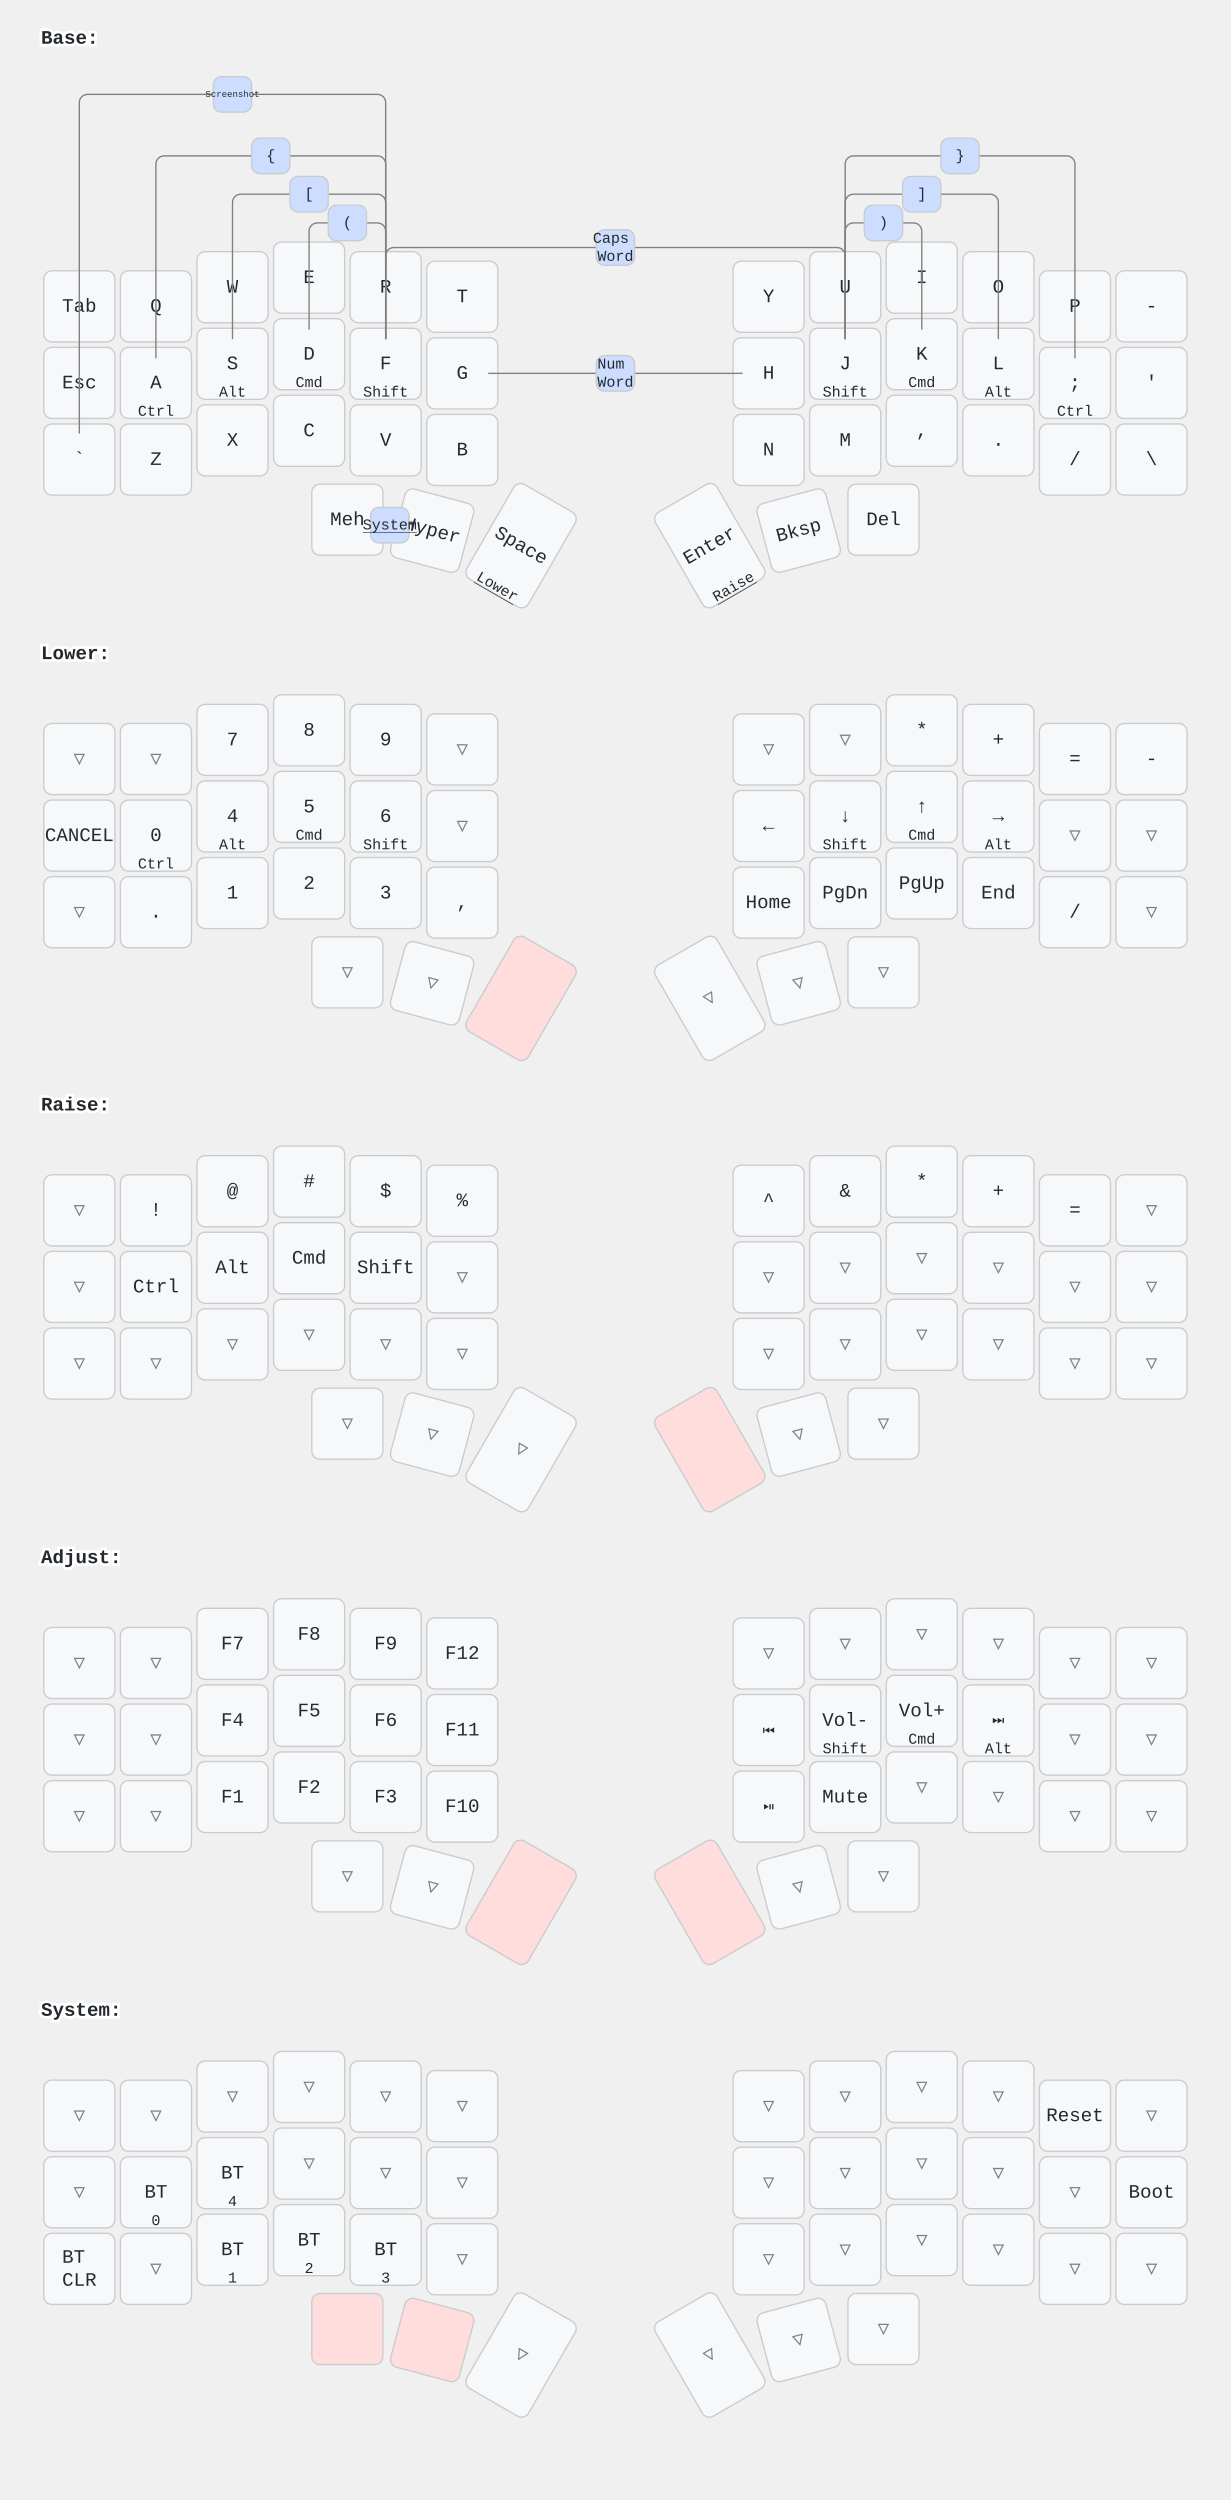
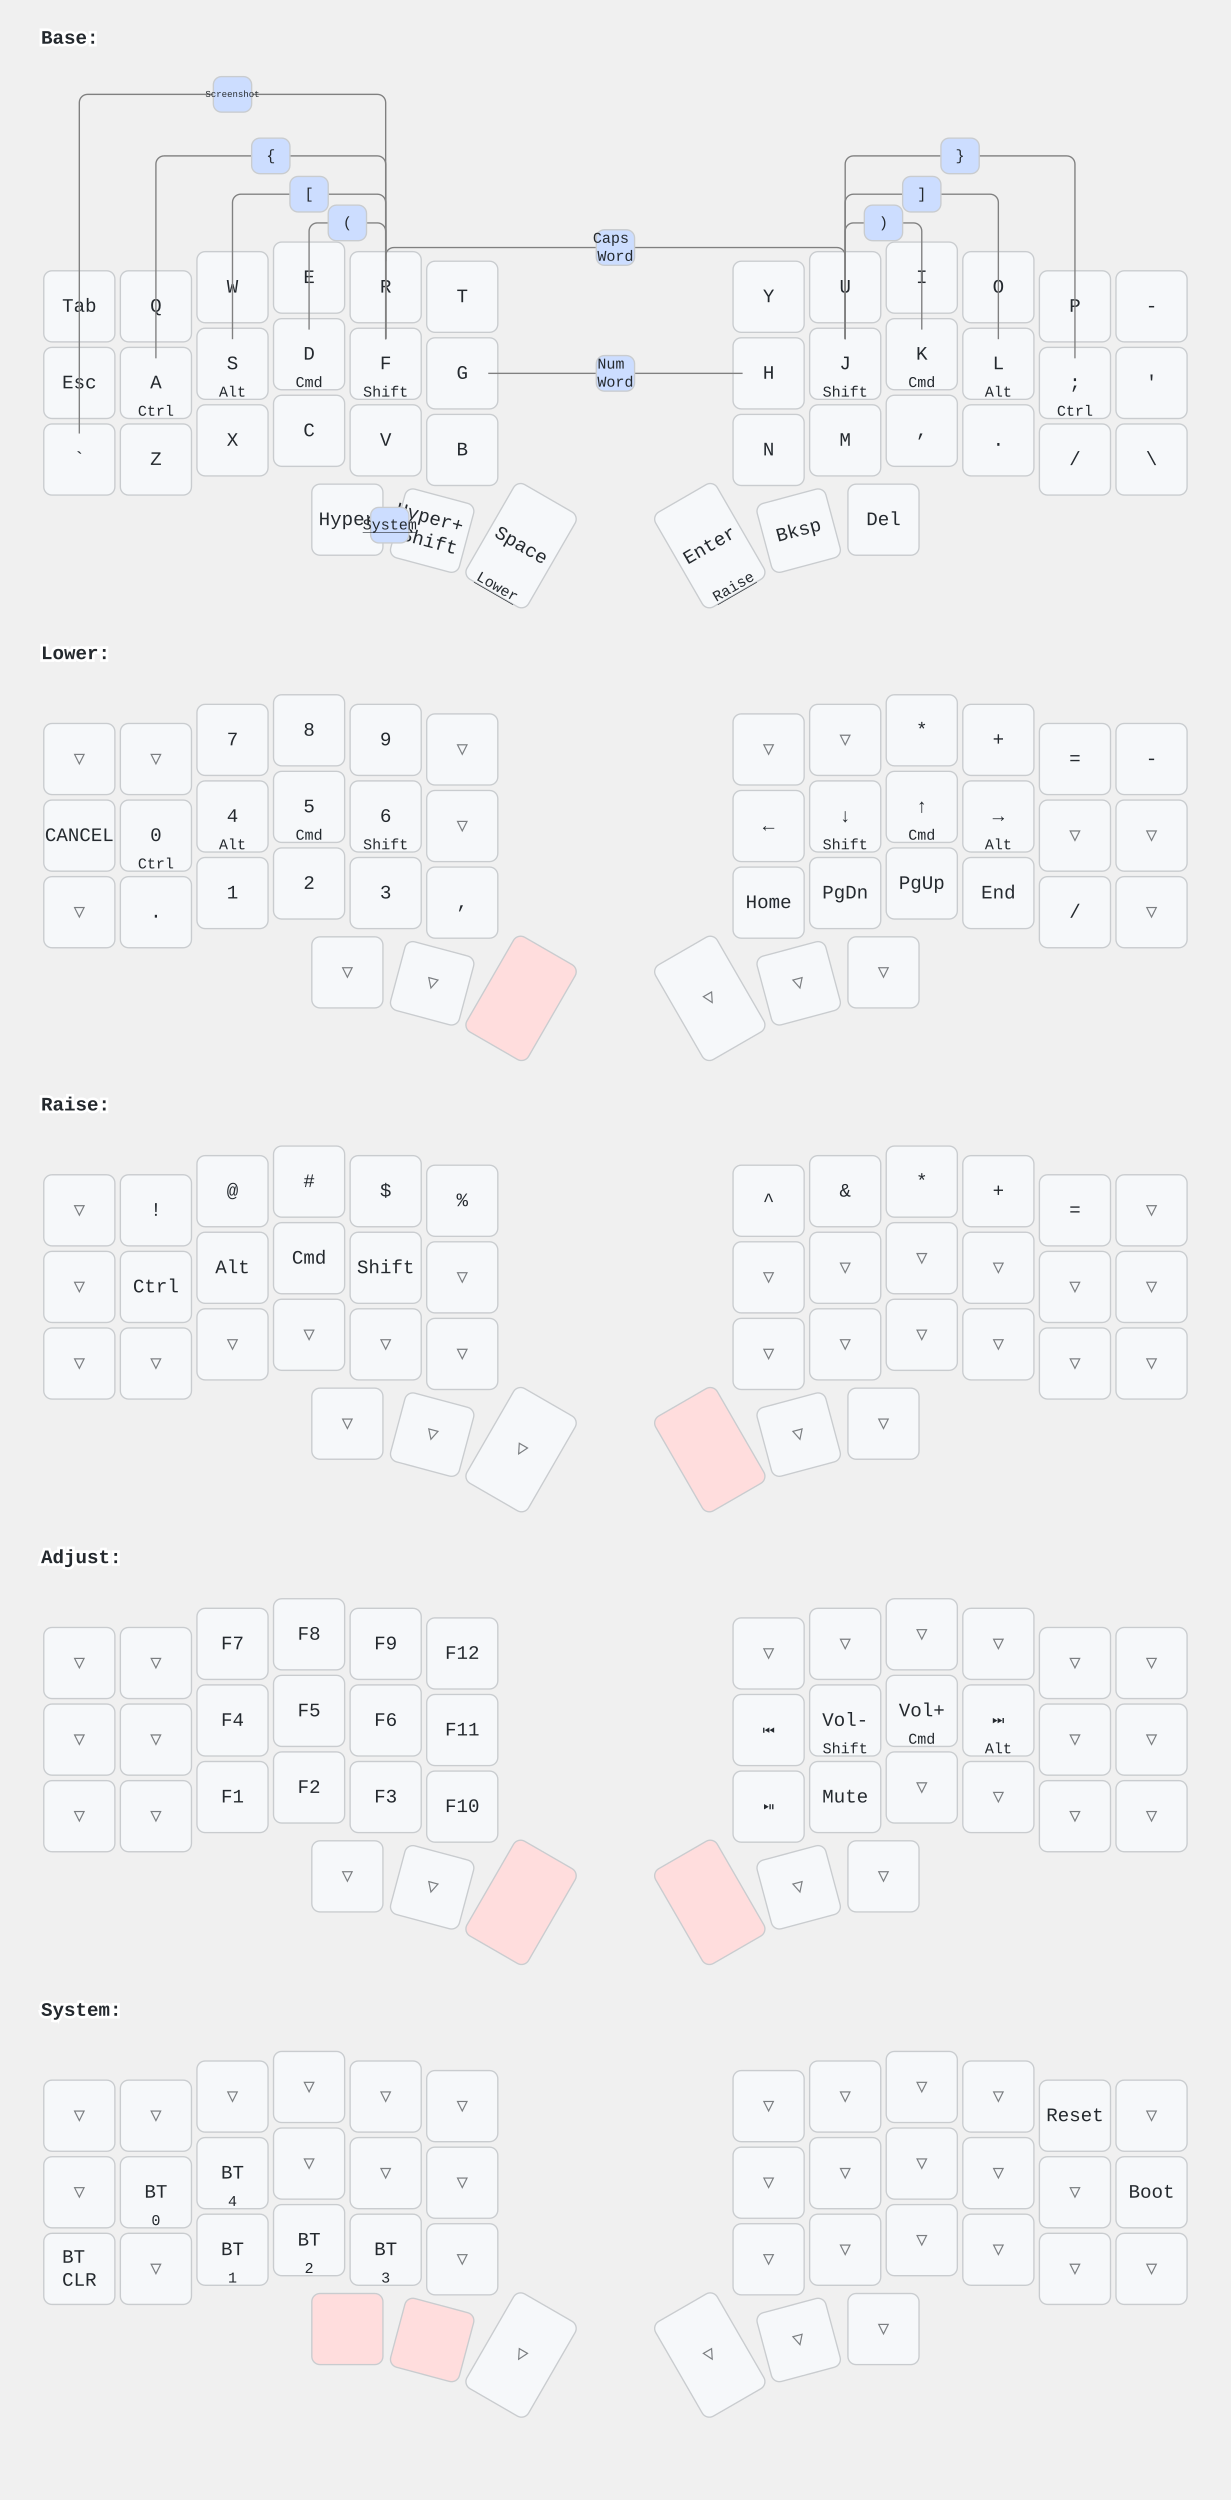
<svg xmlns="http://www.w3.org/2000/svg" width="900" height="1828" viewBox="0 0 900 1828" class="keymap">
  <style>/* inherit to force styles through use tags */
svg path {
    fill: inherit;
}

/* font and background color specifications */
svg.keymap {
    font-family: SFMono-Regular,Consolas,Liberation Mono,Menlo,monospace;
    font-size: 14px;
    font-kerning: normal;
    text-rendering: optimizeLegibility;
    fill: #24292e;
}

/* default key styling */
rect.key {
    fill: #f6f8fa;
}

rect.key, rect.combo {
    stroke: #c9cccf;
    stroke-width: 1;
}

/* default key side styling, only used is draw_key_sides is set */
rect.side {
    filter: brightness(90%);
}

/* color accent for combo boxes */
rect.combo, rect.combo-separate {
    fill: #cdf;
}

/* color accent for held keys */
rect.held, rect.combo.held {
    fill: #fdd;
}

/* color accent for ghost (optional) keys */
rect.ghost, rect.combo.ghost {
    stroke-dasharray: 4, 4;
    stroke-width: 2;
}

text {
    text-anchor: middle;
    dominant-baseline: middle;
}

/* styling for layer labels */
text.label {
    font-weight: bold;
    text-anchor: start;
    stroke: white;
    stroke-width: 4;
    paint-order: stroke;
}

/* styling for optional footer */
text.footer {
    text-anchor: end;
    dominant-baseline: auto;
    stroke: white;
    stroke-width: 4;
    paint-order: stroke;
}

/* styling for combo tap, and key non-tap label text */
text.combo, text.hold, text.shifted, text.left, text.right, text.tl, text.tr, text.bl, text.br {
    font-size: 11px;
}

text.hold, text.bl, text.br {
    text-anchor: middle;
    dominant-baseline: auto;
}

text.shifted, text.tl, text.tr {
    text-anchor: middle;
    dominant-baseline: hanging;
}

text.left, text.tl, text.bl {
    text-anchor: start;
}

text.right, text.tr, text.br {
    text-anchor: end;
}

text.layer-activator {
    text-decoration: underline;
}

/* styling for hold/shifted label text in combo box */
text.combo.hold, text.combo.shifted, text.combo.left, text.combo.right {
    font-size: 8px;
}

/* lighter symbol for transparent keys */
text.trans {
    fill: #7b7e81;
}

/* styling for combo dendrons */
path.combo {
    stroke-width: 1;
    stroke: gray;
    fill: none;
}

/* Start Tabler Icons Cleanup */
/* cannot use height/width with glyphs */
.icon-tabler &gt; path {
    fill: inherit;
    stroke: inherit;
    stroke-width: 2;
}
/* hide tabler's default box */
.icon-tabler &gt; path[stroke="none"][fill="none"] {
    visibility: hidden;
}
/* End Tabler Icons Cleanup */
</style>
  <g transform="translate(30, 0)" class="layer-Base">
    <text x="0" y="28" class="label" id="Base">Base:</text>
    <g transform="translate(0, 175)">
      <g transform="translate(28, 49)" class="key keypos-0">
        <rect rx="6" ry="6" x="-26" y="-26" width="52" height="52" class="key" />
        <text x="0" y="0" class="key tap">Tab</text>
      </g>
      <g transform="translate(84, 49)" class="key keypos-1">
        <rect rx="6" ry="6" x="-26" y="-26" width="52" height="52" class="key" />
        <text x="0" y="0" class="key tap">Q</text>
      </g>
      <g transform="translate(140, 35)" class="key keypos-2">
        <rect rx="6" ry="6" x="-26" y="-26" width="52" height="52" class="key" />
        <text x="0" y="0" class="key tap">W</text>
      </g>
      <g transform="translate(196, 28)" class="key keypos-3">
        <rect rx="6" ry="6" x="-26" y="-26" width="52" height="52" class="key" />
        <text x="0" y="0" class="key tap">E</text>
      </g>
      <g transform="translate(252, 35)" class="key keypos-4">
        <rect rx="6" ry="6" x="-26" y="-26" width="52" height="52" class="key" />
        <text x="0" y="0" class="key tap">R</text>
      </g>
      <g transform="translate(308, 42)" class="key keypos-5">
        <rect rx="6" ry="6" x="-26" y="-26" width="52" height="52" class="key" />
        <text x="0" y="0" class="key tap">T</text>
      </g>
      <g transform="translate(532, 42)" class="key keypos-6">
        <rect rx="6" ry="6" x="-26" y="-26" width="52" height="52" class="key" />
        <text x="0" y="0" class="key tap">Y</text>
      </g>
      <g transform="translate(588, 35)" class="key keypos-7">
        <rect rx="6" ry="6" x="-26" y="-26" width="52" height="52" class="key" />
        <text x="0" y="0" class="key tap">U</text>
      </g>
      <g transform="translate(644, 28)" class="key keypos-8">
        <rect rx="6" ry="6" x="-26" y="-26" width="52" height="52" class="key" />
        <text x="0" y="0" class="key tap">I</text>
      </g>
      <g transform="translate(700, 35)" class="key keypos-9">
        <rect rx="6" ry="6" x="-26" y="-26" width="52" height="52" class="key" />
        <text x="0" y="0" class="key tap">O</text>
      </g>
      <g transform="translate(756, 49)" class="key keypos-10">
        <rect rx="6" ry="6" x="-26" y="-26" width="52" height="52" class="key" />
        <text x="0" y="0" class="key tap">P</text>
      </g>
      <g transform="translate(812, 49)" class="key keypos-11">
        <rect rx="6" ry="6" x="-26" y="-26" width="52" height="52" class="key" />
        <text x="0" y="0" class="key tap">-</text>
      </g>
      <g transform="translate(28, 105)" class="key keypos-12">
        <rect rx="6" ry="6" x="-26" y="-26" width="52" height="52" class="key" />
        <text x="0" y="0" class="key tap">Esc</text>
      </g>
      <g transform="translate(84, 105)" class="key keypos-13">
        <rect rx="6" ry="6" x="-26" y="-26" width="52" height="52" class="key" />
        <text x="0" y="0" class="key tap">A</text>
        <text x="0" y="24" class="key hold">Ctrl</text>
      </g>
      <g transform="translate(140, 91)" class="key keypos-14">
        <rect rx="6" ry="6" x="-26" y="-26" width="52" height="52" class="key" />
        <text x="0" y="0" class="key tap">S</text>
        <text x="0" y="24" class="key hold">Alt</text>
      </g>
      <g transform="translate(196, 84)" class="key keypos-15">
        <rect rx="6" ry="6" x="-26" y="-26" width="52" height="52" class="key" />
        <text x="0" y="0" class="key tap">D</text>
        <text x="0" y="24" class="key hold">Cmd</text>
      </g>
      <g transform="translate(252, 91)" class="key keypos-16">
        <rect rx="6" ry="6" x="-26" y="-26" width="52" height="52" class="key" />
        <text x="0" y="0" class="key tap">F</text>
        <text x="0" y="24" class="key hold">Shift</text>
      </g>
      <g transform="translate(308, 98)" class="key keypos-17">
        <rect rx="6" ry="6" x="-26" y="-26" width="52" height="52" class="key" />
        <text x="0" y="0" class="key tap">G</text>
      </g>
      <g transform="translate(532, 98)" class="key keypos-18">
        <rect rx="6" ry="6" x="-26" y="-26" width="52" height="52" class="key" />
        <text x="0" y="0" class="key tap">H</text>
      </g>
      <g transform="translate(588, 91)" class="key keypos-19">
        <rect rx="6" ry="6" x="-26" y="-26" width="52" height="52" class="key" />
        <text x="0" y="0" class="key tap">J</text>
        <text x="0" y="24" class="key hold">Shift</text>
      </g>
      <g transform="translate(644, 84)" class="key keypos-20">
        <rect rx="6" ry="6" x="-26" y="-26" width="52" height="52" class="key" />
        <text x="0" y="0" class="key tap">K</text>
        <text x="0" y="24" class="key hold">Cmd</text>
      </g>
      <g transform="translate(700, 91)" class="key keypos-21">
        <rect rx="6" ry="6" x="-26" y="-26" width="52" height="52" class="key" />
        <text x="0" y="0" class="key tap">L</text>
        <text x="0" y="24" class="key hold">Alt</text>
      </g>
      <g transform="translate(756, 105)" class="key keypos-22">
        <rect rx="6" ry="6" x="-26" y="-26" width="52" height="52" class="key" />
        <text x="0" y="0" class="key tap">;</text>
        <text x="0" y="24" class="key hold">Ctrl</text>
      </g>
      <g transform="translate(812, 105)" class="key keypos-23">
        <rect rx="6" ry="6" x="-26" y="-26" width="52" height="52" class="key" />
        <text x="0" y="0" class="key tap">'</text>
      </g>
      <g transform="translate(28, 161)" class="key keypos-24">
        <rect rx="6" ry="6" x="-26" y="-26" width="52" height="52" class="key" />
        <text x="0" y="0" class="key tap">`</text>
      </g>
      <g transform="translate(84, 161)" class="key keypos-25">
        <rect rx="6" ry="6" x="-26" y="-26" width="52" height="52" class="key" />
        <text x="0" y="0" class="key tap">Z</text>
      </g>
      <g transform="translate(140, 147)" class="key keypos-26">
        <rect rx="6" ry="6" x="-26" y="-26" width="52" height="52" class="key" />
        <text x="0" y="0" class="key tap">X</text>
      </g>
      <g transform="translate(196, 140)" class="key keypos-27">
        <rect rx="6" ry="6" x="-26" y="-26" width="52" height="52" class="key" />
        <text x="0" y="0" class="key tap">C</text>
      </g>
      <g transform="translate(252, 147)" class="key keypos-28">
        <rect rx="6" ry="6" x="-26" y="-26" width="52" height="52" class="key" />
        <text x="0" y="0" class="key tap">V</text>
      </g>
      <g transform="translate(308, 154)" class="key keypos-29">
        <rect rx="6" ry="6" x="-26" y="-26" width="52" height="52" class="key" />
        <text x="0" y="0" class="key tap">B</text>
      </g>
      <g transform="translate(532, 154)" class="key keypos-30">
        <rect rx="6" ry="6" x="-26" y="-26" width="52" height="52" class="key" />
        <text x="0" y="0" class="key tap">N</text>
      </g>
      <g transform="translate(588, 147)" class="key keypos-31">
        <rect rx="6" ry="6" x="-26" y="-26" width="52" height="52" class="key" />
        <text x="0" y="0" class="key tap">M</text>
      </g>
      <g transform="translate(644, 140)" class="key keypos-32">
        <rect rx="6" ry="6" x="-26" y="-26" width="52" height="52" class="key" />
        <text x="0" y="0" class="key tap">,</text>
      </g>
      <g transform="translate(700, 147)" class="key keypos-33">
        <rect rx="6" ry="6" x="-26" y="-26" width="52" height="52" class="key" />
        <text x="0" y="0" class="key tap">.</text>
      </g>
      <g transform="translate(756, 161)" class="key keypos-34">
        <rect rx="6" ry="6" x="-26" y="-26" width="52" height="52" class="key" />
        <text x="0" y="0" class="key tap">/</text>
      </g>
      <g transform="translate(812, 161)" class="key keypos-35">
        <rect rx="6" ry="6" x="-26" y="-26" width="52" height="52" class="key" />
        <text x="0" y="0" class="key tap">\</text>
      </g>
      <g transform="translate(224, 205)" class="key keypos-36">
        <rect rx="6" ry="6" x="-26" y="-26" width="52" height="52" class="key" />
-         <text x="0" y="0" class="key tap">Meh</text>
+         <text x="0" y="0" class="key tap">Hyper</text>
      </g>
      <g transform="translate(286, 213) rotate(15.0)" class="key keypos-37">
        <rect rx="6" ry="6" x="-26" y="-26" width="52" height="52" class="key" />
-         <text x="0" y="0" class="key tap">Hyper</text>
+         <text x="0" y="0" class="key tap">
+           <tspan x="0" dy="-0.6em">Hyper+</tspan>
+           <tspan x="0" dy="1.2em">Shift</tspan>
+         </text>
      </g>
      <g transform="translate(351, 224) rotate(30.0)" class="key keypos-38">
        <rect rx="6" ry="6" x="-26" y="-40" width="52" height="80" class="key" />
        <text x="0" y="0" class="key tap">Space</text>
        <a href="#Lower">
          <text x="0" y="38" class="key hold layer-activator">Lower</text>
        </a>
      </g>
      <g transform="translate(489, 224) rotate(-30.0)" class="key keypos-39">
        <rect rx="6" ry="6" x="-26" y="-40" width="52" height="80" class="key" />
        <text x="0" y="0" class="key tap">Enter</text>
        <a href="#Raise">
          <text x="0" y="38" class="key hold layer-activator">Raise</text>
        </a>
      </g>
      <g transform="translate(554, 213) rotate(-15.0)" class="key keypos-40">
        <rect rx="6" ry="6" x="-26" y="-26" width="52" height="52" class="key" />
        <text x="0" y="0" class="key tap">Bksp</text>
      </g>
      <g transform="translate(616, 205)" class="key keypos-41">
        <rect rx="6" ry="6" x="-26" y="-26" width="52" height="52" class="key" />
        <text x="0" y="0" class="key tap">Del</text>
      </g>
      <g class="combo combopos-0">
        <path d="M224,-12 h-22 a6.0,6.0 0 0 0 -6.0,6.0 v72" class="combo" />
        <path d="M224,-12 h22 a6.0,6.0 0 0 1 6.0,6.0 v79" class="combo" />
        <rect rx="6" ry="6" x="210" y="-25" width="28" height="26" class="combo" />
        <text x="224" y="-12" class="combo tap">(</text>
      </g>
      <g class="combo combopos-1">
        <path d="M616,-12 h-22 a6.0,6.0 0 0 0 -6.0,6.0 v79" class="combo" />
        <path d="M616,-12 h22 a6.0,6.0 0 0 1 6.0,6.0 v72" class="combo" />
        <rect rx="6" ry="6" x="602" y="-25" width="28" height="26" class="combo" />
        <text x="616" y="-12" class="combo tap">)</text>
      </g>
      <g class="combo combopos-2">
        <path d="M196,-33 h-50 a6.0,6.0 0 0 0 -6.0,6.0 v100" class="combo" />
        <path d="M196,-33 h50 a6.0,6.0 0 0 1 6.0,6.0 v100" class="combo" />
        <rect rx="6" ry="6" x="182" y="-46" width="28" height="26" class="combo" />
        <text x="196" y="-33" class="combo tap">[</text>
      </g>
      <g class="combo combopos-3">
        <path d="M644,-33 h-50 a6.0,6.0 0 0 0 -6.0,6.0 v100" class="combo" />
        <path d="M644,-33 h50 a6.0,6.0 0 0 1 6.0,6.0 v100" class="combo" />
        <rect rx="6" ry="6" x="630" y="-46" width="28" height="26" class="combo" />
        <text x="644" y="-33" class="combo tap">]</text>
      </g>
      <g class="combo combopos-4">
        <path d="M168,-61 h-78 a6.0,6.0 0 0 0 -6.0,6.0 v142" class="combo" />
        <path d="M168,-61 h78 a6.0,6.0 0 0 1 6.0,6.0 v128" class="combo" />
        <rect rx="6" ry="6" x="154" y="-74" width="28" height="26" class="combo" />
        <text x="168" y="-61" class="combo tap">{</text>
      </g>
      <g class="combo combopos-5">
        <path d="M672,-61 h-78 a6.0,6.0 0 0 0 -6.0,6.0 v128" class="combo" />
        <path d="M672,-61 h78 a6.0,6.0 0 0 1 6.0,6.0 v142" class="combo" />
        <rect rx="6" ry="6" x="658" y="-74" width="28" height="26" class="combo" />
        <text x="672" y="-61" class="combo tap">}</text>
      </g>
      <g class="combo combopos-6">
        <path d="M420,6 h-162 a6.0,6.0 0 0 0 -6.0,6.0 v60" class="combo" />
        <path d="M420,6 h162 a6.0,6.0 0 0 1 6.0,6.0 v60" class="combo" />
        <rect rx="6" ry="6" x="406" y="-7" width="28" height="26" class="combo" />
        <text x="420" y="6" class="combo tap">
          <tspan x="420" dy="-0.6em">Caps</tspan>
          <tspan x="420" dy="1.2em">Word</tspan>
        </text>
      </g>
      <g class="combo combopos-7">
        <path d="M140,-106 h-106 a6.0,6.0 0 0 0 -6.0,6.0 v242" class="combo" />
        <path d="M140,-106 h106 a6.0,6.0 0 0 1 6.0,6.0 v116" class="combo" />
        <rect rx="6" ry="6" x="126" y="-119" width="28" height="26" class="combo" />
        <text x="140" y="-106" class="combo tap">
          <tspan style="font-size: 60%">Screenshot</tspan>
        </text>
      </g>
      <g class="combo combopos-8">
        <path d="M420,98 l-93,0" class="combo" />
        <path d="M420,98 l93,0" class="combo" />
        <rect rx="6" ry="6" x="406" y="85" width="28" height="26" class="combo" />
        <text x="420" y="98" class="combo tap">
          <tspan x="420" dy="-0.6em">Num</tspan>
          <tspan x="420" dy="1.2em">Word</tspan>
        </text>
      </g>
      <g class="combo combopos-9">
        <rect rx="6" ry="6" x="241" y="196" width="28" height="26" class="combo" />
        <a href="#System">
          <text x="255" y="209" class="combo tap layer-activator">System</text>
        </a>
      </g>
    </g>
  </g>
  <g transform="translate(30, 450)" class="layer-Lower">
    <text x="0" y="28" class="label" id="Lower">Lower:</text>
    <g transform="translate(0, 56)">
      <g transform="translate(28, 49)" class="key trans keypos-0">
        <rect rx="6" ry="6" x="-26" y="-26" width="52" height="52" class="key trans" />
        <text x="0" y="0" class="key trans tap">▽</text>
      </g>
      <g transform="translate(84, 49)" class="key trans keypos-1">
        <rect rx="6" ry="6" x="-26" y="-26" width="52" height="52" class="key trans" />
        <text x="0" y="0" class="key trans tap">▽</text>
      </g>
      <g transform="translate(140, 35)" class="key keypos-2">
        <rect rx="6" ry="6" x="-26" y="-26" width="52" height="52" class="key" />
        <text x="0" y="0" class="key tap">7</text>
      </g>
      <g transform="translate(196, 28)" class="key keypos-3">
        <rect rx="6" ry="6" x="-26" y="-26" width="52" height="52" class="key" />
        <text x="0" y="0" class="key tap">8</text>
      </g>
      <g transform="translate(252, 35)" class="key keypos-4">
        <rect rx="6" ry="6" x="-26" y="-26" width="52" height="52" class="key" />
        <text x="0" y="0" class="key tap">9</text>
      </g>
      <g transform="translate(308, 42)" class="key trans keypos-5">
        <rect rx="6" ry="6" x="-26" y="-26" width="52" height="52" class="key trans" />
        <text x="0" y="0" class="key trans tap">▽</text>
      </g>
      <g transform="translate(532, 42)" class="key trans keypos-6">
        <rect rx="6" ry="6" x="-26" y="-26" width="52" height="52" class="key trans" />
        <text x="0" y="0" class="key trans tap">▽</text>
      </g>
      <g transform="translate(588, 35)" class="key trans keypos-7">
        <rect rx="6" ry="6" x="-26" y="-26" width="52" height="52" class="key trans" />
        <text x="0" y="0" class="key trans tap">▽</text>
      </g>
      <g transform="translate(644, 28)" class="key keypos-8">
        <rect rx="6" ry="6" x="-26" y="-26" width="52" height="52" class="key" />
        <text x="0" y="0" class="key tap">*</text>
      </g>
      <g transform="translate(700, 35)" class="key keypos-9">
        <rect rx="6" ry="6" x="-26" y="-26" width="52" height="52" class="key" />
        <text x="0" y="0" class="key tap">+</text>
      </g>
      <g transform="translate(756, 49)" class="key keypos-10">
        <rect rx="6" ry="6" x="-26" y="-26" width="52" height="52" class="key" />
        <text x="0" y="0" class="key tap">=</text>
      </g>
      <g transform="translate(812, 49)" class="key keypos-11">
        <rect rx="6" ry="6" x="-26" y="-26" width="52" height="52" class="key" />
        <text x="0" y="0" class="key tap">-</text>
      </g>
      <g transform="translate(28, 105)" class="key keypos-12">
        <rect rx="6" ry="6" x="-26" y="-26" width="52" height="52" class="key" />
        <text x="0" y="0" class="key tap">CANCEL</text>
      </g>
      <g transform="translate(84, 105)" class="key keypos-13">
        <rect rx="6" ry="6" x="-26" y="-26" width="52" height="52" class="key" />
        <text x="0" y="0" class="key tap">0</text>
        <text x="0" y="24" class="key hold">Ctrl</text>
      </g>
      <g transform="translate(140, 91)" class="key keypos-14">
        <rect rx="6" ry="6" x="-26" y="-26" width="52" height="52" class="key" />
        <text x="0" y="0" class="key tap">4</text>
        <text x="0" y="24" class="key hold">Alt</text>
      </g>
      <g transform="translate(196, 84)" class="key keypos-15">
        <rect rx="6" ry="6" x="-26" y="-26" width="52" height="52" class="key" />
        <text x="0" y="0" class="key tap">5</text>
        <text x="0" y="24" class="key hold">Cmd</text>
      </g>
      <g transform="translate(252, 91)" class="key keypos-16">
        <rect rx="6" ry="6" x="-26" y="-26" width="52" height="52" class="key" />
        <text x="0" y="0" class="key tap">6</text>
        <text x="0" y="24" class="key hold">Shift</text>
      </g>
      <g transform="translate(308, 98)" class="key trans keypos-17">
        <rect rx="6" ry="6" x="-26" y="-26" width="52" height="52" class="key trans" />
        <text x="0" y="0" class="key trans tap">▽</text>
      </g>
      <g transform="translate(532, 98)" class="key keypos-18">
        <rect rx="6" ry="6" x="-26" y="-26" width="52" height="52" class="key" />
        <text x="0" y="0" class="key tap">←</text>
      </g>
      <g transform="translate(588, 91)" class="key keypos-19">
        <rect rx="6" ry="6" x="-26" y="-26" width="52" height="52" class="key" />
        <text x="0" y="0" class="key tap">↓</text>
        <text x="0" y="24" class="key hold">Shift</text>
      </g>
      <g transform="translate(644, 84)" class="key keypos-20">
        <rect rx="6" ry="6" x="-26" y="-26" width="52" height="52" class="key" />
        <text x="0" y="0" class="key tap">↑</text>
        <text x="0" y="24" class="key hold">Cmd</text>
      </g>
      <g transform="translate(700, 91)" class="key keypos-21">
        <rect rx="6" ry="6" x="-26" y="-26" width="52" height="52" class="key" />
        <text x="0" y="0" class="key tap">→</text>
        <text x="0" y="24" class="key hold">Alt</text>
      </g>
      <g transform="translate(756, 105)" class="key trans keypos-22">
        <rect rx="6" ry="6" x="-26" y="-26" width="52" height="52" class="key trans" />
        <text x="0" y="0" class="key trans tap">▽</text>
      </g>
      <g transform="translate(812, 105)" class="key trans keypos-23">
        <rect rx="6" ry="6" x="-26" y="-26" width="52" height="52" class="key trans" />
        <text x="0" y="0" class="key trans tap">▽</text>
      </g>
      <g transform="translate(28, 161)" class="key trans keypos-24">
        <rect rx="6" ry="6" x="-26" y="-26" width="52" height="52" class="key trans" />
        <text x="0" y="0" class="key trans tap">▽</text>
      </g>
      <g transform="translate(84, 161)" class="key keypos-25">
        <rect rx="6" ry="6" x="-26" y="-26" width="52" height="52" class="key" />
        <text x="0" y="0" class="key tap">.</text>
      </g>
      <g transform="translate(140, 147)" class="key keypos-26">
        <rect rx="6" ry="6" x="-26" y="-26" width="52" height="52" class="key" />
        <text x="0" y="0" class="key tap">1</text>
      </g>
      <g transform="translate(196, 140)" class="key keypos-27">
        <rect rx="6" ry="6" x="-26" y="-26" width="52" height="52" class="key" />
        <text x="0" y="0" class="key tap">2</text>
      </g>
      <g transform="translate(252, 147)" class="key keypos-28">
        <rect rx="6" ry="6" x="-26" y="-26" width="52" height="52" class="key" />
        <text x="0" y="0" class="key tap">3</text>
      </g>
      <g transform="translate(308, 154)" class="key keypos-29">
        <rect rx="6" ry="6" x="-26" y="-26" width="52" height="52" class="key" />
        <text x="0" y="0" class="key tap">,</text>
      </g>
      <g transform="translate(532, 154)" class="key keypos-30">
        <rect rx="6" ry="6" x="-26" y="-26" width="52" height="52" class="key" />
        <text x="0" y="0" class="key tap">Home</text>
      </g>
      <g transform="translate(588, 147)" class="key keypos-31">
        <rect rx="6" ry="6" x="-26" y="-26" width="52" height="52" class="key" />
        <text x="0" y="0" class="key tap">PgDn</text>
      </g>
      <g transform="translate(644, 140)" class="key keypos-32">
        <rect rx="6" ry="6" x="-26" y="-26" width="52" height="52" class="key" />
        <text x="0" y="0" class="key tap">PgUp</text>
      </g>
      <g transform="translate(700, 147)" class="key keypos-33">
        <rect rx="6" ry="6" x="-26" y="-26" width="52" height="52" class="key" />
        <text x="0" y="0" class="key tap">End</text>
      </g>
      <g transform="translate(756, 161)" class="key keypos-34">
        <rect rx="6" ry="6" x="-26" y="-26" width="52" height="52" class="key" />
        <text x="0" y="0" class="key tap">/</text>
      </g>
      <g transform="translate(812, 161)" class="key trans keypos-35">
        <rect rx="6" ry="6" x="-26" y="-26" width="52" height="52" class="key trans" />
        <text x="0" y="0" class="key trans tap">▽</text>
      </g>
      <g transform="translate(224, 205)" class="key trans keypos-36">
        <rect rx="6" ry="6" x="-26" y="-26" width="52" height="52" class="key trans" />
        <text x="0" y="0" class="key trans tap">▽</text>
      </g>
      <g transform="translate(286, 213) rotate(15.0)" class="key trans keypos-37">
        <rect rx="6" ry="6" x="-26" y="-26" width="52" height="52" class="key trans" />
        <text x="0" y="0" class="key trans tap">▽</text>
      </g>
      <g transform="translate(351, 224) rotate(30.0)" class="key held keypos-38">
        <rect rx="6" ry="6" x="-26" y="-40" width="52" height="80" class="key held" />
      </g>
      <g transform="translate(489, 224) rotate(-30.0)" class="key trans keypos-39">
        <rect rx="6" ry="6" x="-26" y="-40" width="52" height="80" class="key trans" />
        <text x="0" y="0" class="key trans tap">▽</text>
      </g>
      <g transform="translate(554, 213) rotate(-15.0)" class="key trans keypos-40">
        <rect rx="6" ry="6" x="-26" y="-26" width="52" height="52" class="key trans" />
        <text x="0" y="0" class="key trans tap">▽</text>
      </g>
      <g transform="translate(616, 205)" class="key trans keypos-41">
        <rect rx="6" ry="6" x="-26" y="-26" width="52" height="52" class="key trans" />
        <text x="0" y="0" class="key trans tap">▽</text>
      </g>
    </g>
  </g>
  <g transform="translate(30, 780)" class="layer-Raise">
    <text x="0" y="28" class="label" id="Raise">Raise:</text>
    <g transform="translate(0, 56)">
      <g transform="translate(28, 49)" class="key trans keypos-0">
        <rect rx="6" ry="6" x="-26" y="-26" width="52" height="52" class="key trans" />
        <text x="0" y="0" class="key trans tap">▽</text>
      </g>
      <g transform="translate(84, 49)" class="key keypos-1">
        <rect rx="6" ry="6" x="-26" y="-26" width="52" height="52" class="key" />
        <text x="0" y="0" class="key tap">!</text>
      </g>
      <g transform="translate(140, 35)" class="key keypos-2">
        <rect rx="6" ry="6" x="-26" y="-26" width="52" height="52" class="key" />
        <text x="0" y="0" class="key tap">@</text>
      </g>
      <g transform="translate(196, 28)" class="key keypos-3">
        <rect rx="6" ry="6" x="-26" y="-26" width="52" height="52" class="key" />
        <text x="0" y="0" class="key tap">#</text>
      </g>
      <g transform="translate(252, 35)" class="key keypos-4">
        <rect rx="6" ry="6" x="-26" y="-26" width="52" height="52" class="key" />
        <text x="0" y="0" class="key tap">$</text>
      </g>
      <g transform="translate(308, 42)" class="key keypos-5">
        <rect rx="6" ry="6" x="-26" y="-26" width="52" height="52" class="key" />
        <text x="0" y="0" class="key tap">%</text>
      </g>
      <g transform="translate(532, 42)" class="key keypos-6">
        <rect rx="6" ry="6" x="-26" y="-26" width="52" height="52" class="key" />
        <text x="0" y="0" class="key tap">^</text>
      </g>
      <g transform="translate(588, 35)" class="key keypos-7">
        <rect rx="6" ry="6" x="-26" y="-26" width="52" height="52" class="key" />
        <text x="0" y="0" class="key tap">&amp;</text>
      </g>
      <g transform="translate(644, 28)" class="key keypos-8">
        <rect rx="6" ry="6" x="-26" y="-26" width="52" height="52" class="key" />
        <text x="0" y="0" class="key tap">*</text>
      </g>
      <g transform="translate(700, 35)" class="key keypos-9">
        <rect rx="6" ry="6" x="-26" y="-26" width="52" height="52" class="key" />
        <text x="0" y="0" class="key tap">+</text>
      </g>
      <g transform="translate(756, 49)" class="key keypos-10">
        <rect rx="6" ry="6" x="-26" y="-26" width="52" height="52" class="key" />
        <text x="0" y="0" class="key tap">=</text>
      </g>
      <g transform="translate(812, 49)" class="key trans keypos-11">
        <rect rx="6" ry="6" x="-26" y="-26" width="52" height="52" class="key trans" />
        <text x="0" y="0" class="key trans tap">▽</text>
      </g>
      <g transform="translate(28, 105)" class="key trans keypos-12">
        <rect rx="6" ry="6" x="-26" y="-26" width="52" height="52" class="key trans" />
        <text x="0" y="0" class="key trans tap">▽</text>
      </g>
      <g transform="translate(84, 105)" class="key keypos-13">
        <rect rx="6" ry="6" x="-26" y="-26" width="52" height="52" class="key" />
        <text x="0" y="0" class="key tap">Ctrl</text>
      </g>
      <g transform="translate(140, 91)" class="key keypos-14">
        <rect rx="6" ry="6" x="-26" y="-26" width="52" height="52" class="key" />
        <text x="0" y="0" class="key tap">Alt</text>
      </g>
      <g transform="translate(196, 84)" class="key keypos-15">
        <rect rx="6" ry="6" x="-26" y="-26" width="52" height="52" class="key" />
        <text x="0" y="0" class="key tap">Cmd</text>
      </g>
      <g transform="translate(252, 91)" class="key keypos-16">
        <rect rx="6" ry="6" x="-26" y="-26" width="52" height="52" class="key" />
        <text x="0" y="0" class="key tap">Shift</text>
      </g>
      <g transform="translate(308, 98)" class="key trans keypos-17">
        <rect rx="6" ry="6" x="-26" y="-26" width="52" height="52" class="key trans" />
        <text x="0" y="0" class="key trans tap">▽</text>
      </g>
      <g transform="translate(532, 98)" class="key trans keypos-18">
        <rect rx="6" ry="6" x="-26" y="-26" width="52" height="52" class="key trans" />
        <text x="0" y="0" class="key trans tap">▽</text>
      </g>
      <g transform="translate(588, 91)" class="key trans keypos-19">
        <rect rx="6" ry="6" x="-26" y="-26" width="52" height="52" class="key trans" />
        <text x="0" y="0" class="key trans tap">▽</text>
      </g>
      <g transform="translate(644, 84)" class="key trans keypos-20">
        <rect rx="6" ry="6" x="-26" y="-26" width="52" height="52" class="key trans" />
        <text x="0" y="0" class="key trans tap">▽</text>
      </g>
      <g transform="translate(700, 91)" class="key trans keypos-21">
        <rect rx="6" ry="6" x="-26" y="-26" width="52" height="52" class="key trans" />
        <text x="0" y="0" class="key trans tap">▽</text>
      </g>
      <g transform="translate(756, 105)" class="key trans keypos-22">
        <rect rx="6" ry="6" x="-26" y="-26" width="52" height="52" class="key trans" />
        <text x="0" y="0" class="key trans tap">▽</text>
      </g>
      <g transform="translate(812, 105)" class="key trans keypos-23">
        <rect rx="6" ry="6" x="-26" y="-26" width="52" height="52" class="key trans" />
        <text x="0" y="0" class="key trans tap">▽</text>
      </g>
      <g transform="translate(28, 161)" class="key trans keypos-24">
        <rect rx="6" ry="6" x="-26" y="-26" width="52" height="52" class="key trans" />
        <text x="0" y="0" class="key trans tap">▽</text>
      </g>
      <g transform="translate(84, 161)" class="key trans keypos-25">
        <rect rx="6" ry="6" x="-26" y="-26" width="52" height="52" class="key trans" />
        <text x="0" y="0" class="key trans tap">▽</text>
      </g>
      <g transform="translate(140, 147)" class="key trans keypos-26">
        <rect rx="6" ry="6" x="-26" y="-26" width="52" height="52" class="key trans" />
        <text x="0" y="0" class="key trans tap">▽</text>
      </g>
      <g transform="translate(196, 140)" class="key trans keypos-27">
        <rect rx="6" ry="6" x="-26" y="-26" width="52" height="52" class="key trans" />
        <text x="0" y="0" class="key trans tap">▽</text>
      </g>
      <g transform="translate(252, 147)" class="key trans keypos-28">
        <rect rx="6" ry="6" x="-26" y="-26" width="52" height="52" class="key trans" />
        <text x="0" y="0" class="key trans tap">▽</text>
      </g>
      <g transform="translate(308, 154)" class="key trans keypos-29">
        <rect rx="6" ry="6" x="-26" y="-26" width="52" height="52" class="key trans" />
        <text x="0" y="0" class="key trans tap">▽</text>
      </g>
      <g transform="translate(532, 154)" class="key trans keypos-30">
        <rect rx="6" ry="6" x="-26" y="-26" width="52" height="52" class="key trans" />
        <text x="0" y="0" class="key trans tap">▽</text>
      </g>
      <g transform="translate(588, 147)" class="key trans keypos-31">
        <rect rx="6" ry="6" x="-26" y="-26" width="52" height="52" class="key trans" />
        <text x="0" y="0" class="key trans tap">▽</text>
      </g>
      <g transform="translate(644, 140)" class="key trans keypos-32">
        <rect rx="6" ry="6" x="-26" y="-26" width="52" height="52" class="key trans" />
        <text x="0" y="0" class="key trans tap">▽</text>
      </g>
      <g transform="translate(700, 147)" class="key trans keypos-33">
        <rect rx="6" ry="6" x="-26" y="-26" width="52" height="52" class="key trans" />
        <text x="0" y="0" class="key trans tap">▽</text>
      </g>
      <g transform="translate(756, 161)" class="key trans keypos-34">
        <rect rx="6" ry="6" x="-26" y="-26" width="52" height="52" class="key trans" />
        <text x="0" y="0" class="key trans tap">▽</text>
      </g>
      <g transform="translate(812, 161)" class="key trans keypos-35">
        <rect rx="6" ry="6" x="-26" y="-26" width="52" height="52" class="key trans" />
        <text x="0" y="0" class="key trans tap">▽</text>
      </g>
      <g transform="translate(224, 205)" class="key trans keypos-36">
        <rect rx="6" ry="6" x="-26" y="-26" width="52" height="52" class="key trans" />
        <text x="0" y="0" class="key trans tap">▽</text>
      </g>
      <g transform="translate(286, 213) rotate(15.0)" class="key trans keypos-37">
        <rect rx="6" ry="6" x="-26" y="-26" width="52" height="52" class="key trans" />
        <text x="0" y="0" class="key trans tap">▽</text>
      </g>
      <g transform="translate(351, 224) rotate(30.0)" class="key trans keypos-38">
        <rect rx="6" ry="6" x="-26" y="-40" width="52" height="80" class="key trans" />
        <text x="0" y="0" class="key trans tap">▽</text>
      </g>
      <g transform="translate(489, 224) rotate(-30.0)" class="key held keypos-39">
        <rect rx="6" ry="6" x="-26" y="-40" width="52" height="80" class="key held" />
      </g>
      <g transform="translate(554, 213) rotate(-15.0)" class="key trans keypos-40">
        <rect rx="6" ry="6" x="-26" y="-26" width="52" height="52" class="key trans" />
        <text x="0" y="0" class="key trans tap">▽</text>
      </g>
      <g transform="translate(616, 205)" class="key trans keypos-41">
        <rect rx="6" ry="6" x="-26" y="-26" width="52" height="52" class="key trans" />
        <text x="0" y="0" class="key trans tap">▽</text>
      </g>
    </g>
  </g>
  <g transform="translate(30, 1111)" class="layer-Adjust">
    <text x="0" y="28" class="label" id="Adjust">Adjust:</text>
    <g transform="translate(0, 56)">
      <g transform="translate(28, 49)" class="key trans keypos-0">
        <rect rx="6" ry="6" x="-26" y="-26" width="52" height="52" class="key trans" />
        <text x="0" y="0" class="key trans tap">▽</text>
      </g>
      <g transform="translate(84, 49)" class="key trans keypos-1">
        <rect rx="6" ry="6" x="-26" y="-26" width="52" height="52" class="key trans" />
        <text x="0" y="0" class="key trans tap">▽</text>
      </g>
      <g transform="translate(140, 35)" class="key keypos-2">
        <rect rx="6" ry="6" x="-26" y="-26" width="52" height="52" class="key" />
        <text x="0" y="0" class="key tap">F7</text>
      </g>
      <g transform="translate(196, 28)" class="key keypos-3">
        <rect rx="6" ry="6" x="-26" y="-26" width="52" height="52" class="key" />
        <text x="0" y="0" class="key tap">F8</text>
      </g>
      <g transform="translate(252, 35)" class="key keypos-4">
        <rect rx="6" ry="6" x="-26" y="-26" width="52" height="52" class="key" />
        <text x="0" y="0" class="key tap">F9</text>
      </g>
      <g transform="translate(308, 42)" class="key keypos-5">
        <rect rx="6" ry="6" x="-26" y="-26" width="52" height="52" class="key" />
        <text x="0" y="0" class="key tap">F12</text>
      </g>
      <g transform="translate(532, 42)" class="key trans keypos-6">
        <rect rx="6" ry="6" x="-26" y="-26" width="52" height="52" class="key trans" />
        <text x="0" y="0" class="key trans tap">▽</text>
      </g>
      <g transform="translate(588, 35)" class="key trans keypos-7">
        <rect rx="6" ry="6" x="-26" y="-26" width="52" height="52" class="key trans" />
        <text x="0" y="0" class="key trans tap">▽</text>
      </g>
      <g transform="translate(644, 28)" class="key trans keypos-8">
        <rect rx="6" ry="6" x="-26" y="-26" width="52" height="52" class="key trans" />
        <text x="0" y="0" class="key trans tap">▽</text>
      </g>
      <g transform="translate(700, 35)" class="key trans keypos-9">
        <rect rx="6" ry="6" x="-26" y="-26" width="52" height="52" class="key trans" />
        <text x="0" y="0" class="key trans tap">▽</text>
      </g>
      <g transform="translate(756, 49)" class="key trans keypos-10">
        <rect rx="6" ry="6" x="-26" y="-26" width="52" height="52" class="key trans" />
        <text x="0" y="0" class="key trans tap">▽</text>
      </g>
      <g transform="translate(812, 49)" class="key trans keypos-11">
        <rect rx="6" ry="6" x="-26" y="-26" width="52" height="52" class="key trans" />
        <text x="0" y="0" class="key trans tap">▽</text>
      </g>
      <g transform="translate(28, 105)" class="key trans keypos-12">
        <rect rx="6" ry="6" x="-26" y="-26" width="52" height="52" class="key trans" />
        <text x="0" y="0" class="key trans tap">▽</text>
      </g>
      <g transform="translate(84, 105)" class="key trans keypos-13">
        <rect rx="6" ry="6" x="-26" y="-26" width="52" height="52" class="key trans" />
        <text x="0" y="0" class="key trans tap">▽</text>
      </g>
      <g transform="translate(140, 91)" class="key keypos-14">
        <rect rx="6" ry="6" x="-26" y="-26" width="52" height="52" class="key" />
        <text x="0" y="0" class="key tap">F4</text>
      </g>
      <g transform="translate(196, 84)" class="key keypos-15">
        <rect rx="6" ry="6" x="-26" y="-26" width="52" height="52" class="key" />
        <text x="0" y="0" class="key tap">F5</text>
      </g>
      <g transform="translate(252, 91)" class="key keypos-16">
        <rect rx="6" ry="6" x="-26" y="-26" width="52" height="52" class="key" />
        <text x="0" y="0" class="key tap">F6</text>
      </g>
      <g transform="translate(308, 98)" class="key keypos-17">
        <rect rx="6" ry="6" x="-26" y="-26" width="52" height="52" class="key" />
        <text x="0" y="0" class="key tap">F11</text>
      </g>
      <g transform="translate(532, 98)" class="key keypos-18">
        <rect rx="6" ry="6" x="-26" y="-26" width="52" height="52" class="key" />
        <text x="0" y="0" class="key tap">⏮</text>
      </g>
      <g transform="translate(588, 91)" class="key keypos-19">
        <rect rx="6" ry="6" x="-26" y="-26" width="52" height="52" class="key" />
        <text x="0" y="0" class="key tap">Vol-</text>
        <text x="0" y="24" class="key hold">Shift</text>
      </g>
      <g transform="translate(644, 84)" class="key keypos-20">
        <rect rx="6" ry="6" x="-26" y="-26" width="52" height="52" class="key" />
        <text x="0" y="0" class="key tap">Vol+</text>
        <text x="0" y="24" class="key hold">Cmd</text>
      </g>
      <g transform="translate(700, 91)" class="key keypos-21">
        <rect rx="6" ry="6" x="-26" y="-26" width="52" height="52" class="key" />
        <text x="0" y="0" class="key tap">⏭</text>
        <text x="0" y="24" class="key hold">Alt</text>
      </g>
      <g transform="translate(756, 105)" class="key trans keypos-22">
        <rect rx="6" ry="6" x="-26" y="-26" width="52" height="52" class="key trans" />
        <text x="0" y="0" class="key trans tap">▽</text>
      </g>
      <g transform="translate(812, 105)" class="key trans keypos-23">
        <rect rx="6" ry="6" x="-26" y="-26" width="52" height="52" class="key trans" />
        <text x="0" y="0" class="key trans tap">▽</text>
      </g>
      <g transform="translate(28, 161)" class="key trans keypos-24">
        <rect rx="6" ry="6" x="-26" y="-26" width="52" height="52" class="key trans" />
        <text x="0" y="0" class="key trans tap">▽</text>
      </g>
      <g transform="translate(84, 161)" class="key trans keypos-25">
        <rect rx="6" ry="6" x="-26" y="-26" width="52" height="52" class="key trans" />
        <text x="0" y="0" class="key trans tap">▽</text>
      </g>
      <g transform="translate(140, 147)" class="key keypos-26">
        <rect rx="6" ry="6" x="-26" y="-26" width="52" height="52" class="key" />
        <text x="0" y="0" class="key tap">F1</text>
      </g>
      <g transform="translate(196, 140)" class="key keypos-27">
        <rect rx="6" ry="6" x="-26" y="-26" width="52" height="52" class="key" />
        <text x="0" y="0" class="key tap">F2</text>
      </g>
      <g transform="translate(252, 147)" class="key keypos-28">
        <rect rx="6" ry="6" x="-26" y="-26" width="52" height="52" class="key" />
        <text x="0" y="0" class="key tap">F3</text>
      </g>
      <g transform="translate(308, 154)" class="key keypos-29">
        <rect rx="6" ry="6" x="-26" y="-26" width="52" height="52" class="key" />
        <text x="0" y="0" class="key tap">F10</text>
      </g>
      <g transform="translate(532, 154)" class="key keypos-30">
        <rect rx="6" ry="6" x="-26" y="-26" width="52" height="52" class="key" />
        <text x="0" y="0" class="key tap">⏯</text>
      </g>
      <g transform="translate(588, 147)" class="key keypos-31">
        <rect rx="6" ry="6" x="-26" y="-26" width="52" height="52" class="key" />
        <text x="0" y="0" class="key tap">Mute</text>
      </g>
      <g transform="translate(644, 140)" class="key trans keypos-32">
        <rect rx="6" ry="6" x="-26" y="-26" width="52" height="52" class="key trans" />
        <text x="0" y="0" class="key trans tap">▽</text>
      </g>
      <g transform="translate(700, 147)" class="key trans keypos-33">
        <rect rx="6" ry="6" x="-26" y="-26" width="52" height="52" class="key trans" />
        <text x="0" y="0" class="key trans tap">▽</text>
      </g>
      <g transform="translate(756, 161)" class="key trans keypos-34">
        <rect rx="6" ry="6" x="-26" y="-26" width="52" height="52" class="key trans" />
        <text x="0" y="0" class="key trans tap">▽</text>
      </g>
      <g transform="translate(812, 161)" class="key trans keypos-35">
        <rect rx="6" ry="6" x="-26" y="-26" width="52" height="52" class="key trans" />
        <text x="0" y="0" class="key trans tap">▽</text>
      </g>
      <g transform="translate(224, 205)" class="key trans keypos-36">
        <rect rx="6" ry="6" x="-26" y="-26" width="52" height="52" class="key trans" />
        <text x="0" y="0" class="key trans tap">▽</text>
      </g>
      <g transform="translate(286, 213) rotate(15.0)" class="key trans keypos-37">
        <rect rx="6" ry="6" x="-26" y="-26" width="52" height="52" class="key trans" />
        <text x="0" y="0" class="key trans tap">▽</text>
      </g>
      <g transform="translate(351, 224) rotate(30.0)" class="key held keypos-38">
        <rect rx="6" ry="6" x="-26" y="-40" width="52" height="80" class="key held" />
      </g>
      <g transform="translate(489, 224) rotate(-30.0)" class="key held keypos-39">
        <rect rx="6" ry="6" x="-26" y="-40" width="52" height="80" class="key held" />
      </g>
      <g transform="translate(554, 213) rotate(-15.0)" class="key trans keypos-40">
        <rect rx="6" ry="6" x="-26" y="-26" width="52" height="52" class="key trans" />
        <text x="0" y="0" class="key trans tap">▽</text>
      </g>
      <g transform="translate(616, 205)" class="key trans keypos-41">
        <rect rx="6" ry="6" x="-26" y="-26" width="52" height="52" class="key trans" />
        <text x="0" y="0" class="key trans tap">▽</text>
      </g>
    </g>
  </g>
  <g transform="translate(30, 1442)" class="layer-System">
    <text x="0" y="28" class="label" id="System">System:</text>
    <g transform="translate(0, 56)">
      <g transform="translate(28, 49)" class="key trans keypos-0">
        <rect rx="6" ry="6" x="-26" y="-26" width="52" height="52" class="key trans" />
        <text x="0" y="0" class="key trans tap">▽</text>
      </g>
      <g transform="translate(84, 49)" class="key trans keypos-1">
        <rect rx="6" ry="6" x="-26" y="-26" width="52" height="52" class="key trans" />
        <text x="0" y="0" class="key trans tap">▽</text>
      </g>
      <g transform="translate(140, 35)" class="key trans keypos-2">
        <rect rx="6" ry="6" x="-26" y="-26" width="52" height="52" class="key trans" />
        <text x="0" y="0" class="key trans tap">▽</text>
      </g>
      <g transform="translate(196, 28)" class="key trans keypos-3">
        <rect rx="6" ry="6" x="-26" y="-26" width="52" height="52" class="key trans" />
        <text x="0" y="0" class="key trans tap">▽</text>
      </g>
      <g transform="translate(252, 35)" class="key trans keypos-4">
        <rect rx="6" ry="6" x="-26" y="-26" width="52" height="52" class="key trans" />
        <text x="0" y="0" class="key trans tap">▽</text>
      </g>
      <g transform="translate(308, 42)" class="key trans keypos-5">
        <rect rx="6" ry="6" x="-26" y="-26" width="52" height="52" class="key trans" />
        <text x="0" y="0" class="key trans tap">▽</text>
      </g>
      <g transform="translate(532, 42)" class="key trans keypos-6">
        <rect rx="6" ry="6" x="-26" y="-26" width="52" height="52" class="key trans" />
        <text x="0" y="0" class="key trans tap">▽</text>
      </g>
      <g transform="translate(588, 35)" class="key trans keypos-7">
        <rect rx="6" ry="6" x="-26" y="-26" width="52" height="52" class="key trans" />
        <text x="0" y="0" class="key trans tap">▽</text>
      </g>
      <g transform="translate(644, 28)" class="key trans keypos-8">
        <rect rx="6" ry="6" x="-26" y="-26" width="52" height="52" class="key trans" />
        <text x="0" y="0" class="key trans tap">▽</text>
      </g>
      <g transform="translate(700, 35)" class="key trans keypos-9">
        <rect rx="6" ry="6" x="-26" y="-26" width="52" height="52" class="key trans" />
        <text x="0" y="0" class="key trans tap">▽</text>
      </g>
      <g transform="translate(756, 49)" class="key keypos-10">
        <rect rx="6" ry="6" x="-26" y="-26" width="52" height="52" class="key" />
        <text x="0" y="0" class="key tap">Reset</text>
      </g>
      <g transform="translate(812, 49)" class="key trans keypos-11">
        <rect rx="6" ry="6" x="-26" y="-26" width="52" height="52" class="key trans" />
        <text x="0" y="0" class="key trans tap">▽</text>
      </g>
      <g transform="translate(28, 105)" class="key trans keypos-12">
        <rect rx="6" ry="6" x="-26" y="-26" width="52" height="52" class="key trans" />
        <text x="0" y="0" class="key trans tap">▽</text>
      </g>
      <g transform="translate(84, 105)" class="key keypos-13">
        <rect rx="6" ry="6" x="-26" y="-26" width="52" height="52" class="key" />
        <text x="0" y="0" class="key tap">BT</text>
        <text x="0" y="24" class="key hold">0</text>
      </g>
      <g transform="translate(140, 91)" class="key keypos-14">
        <rect rx="6" ry="6" x="-26" y="-26" width="52" height="52" class="key" />
        <text x="0" y="0" class="key tap">BT</text>
        <text x="0" y="24" class="key hold">4</text>
      </g>
      <g transform="translate(196, 84)" class="key trans keypos-15">
        <rect rx="6" ry="6" x="-26" y="-26" width="52" height="52" class="key trans" />
        <text x="0" y="0" class="key trans tap">▽</text>
      </g>
      <g transform="translate(252, 91)" class="key trans keypos-16">
        <rect rx="6" ry="6" x="-26" y="-26" width="52" height="52" class="key trans" />
        <text x="0" y="0" class="key trans tap">▽</text>
      </g>
      <g transform="translate(308, 98)" class="key trans keypos-17">
        <rect rx="6" ry="6" x="-26" y="-26" width="52" height="52" class="key trans" />
        <text x="0" y="0" class="key trans tap">▽</text>
      </g>
      <g transform="translate(532, 98)" class="key trans keypos-18">
        <rect rx="6" ry="6" x="-26" y="-26" width="52" height="52" class="key trans" />
        <text x="0" y="0" class="key trans tap">▽</text>
      </g>
      <g transform="translate(588, 91)" class="key trans keypos-19">
        <rect rx="6" ry="6" x="-26" y="-26" width="52" height="52" class="key trans" />
        <text x="0" y="0" class="key trans tap">▽</text>
      </g>
      <g transform="translate(644, 84)" class="key trans keypos-20">
        <rect rx="6" ry="6" x="-26" y="-26" width="52" height="52" class="key trans" />
        <text x="0" y="0" class="key trans tap">▽</text>
      </g>
      <g transform="translate(700, 91)" class="key trans keypos-21">
        <rect rx="6" ry="6" x="-26" y="-26" width="52" height="52" class="key trans" />
        <text x="0" y="0" class="key trans tap">▽</text>
      </g>
      <g transform="translate(756, 105)" class="key trans keypos-22">
        <rect rx="6" ry="6" x="-26" y="-26" width="52" height="52" class="key trans" />
        <text x="0" y="0" class="key trans tap">▽</text>
      </g>
      <g transform="translate(812, 105)" class="key keypos-23">
        <rect rx="6" ry="6" x="-26" y="-26" width="52" height="52" class="key" />
        <text x="0" y="0" class="key tap">Boot</text>
      </g>
      <g transform="translate(28, 161)" class="key keypos-24">
        <rect rx="6" ry="6" x="-26" y="-26" width="52" height="52" class="key" />
        <text x="0" y="0" class="key tap">
          <tspan x="0" dy="-0.6em">BT</tspan>
          <tspan x="0" dy="1.2em">CLR</tspan>
        </text>
      </g>
      <g transform="translate(84, 161)" class="key trans keypos-25">
        <rect rx="6" ry="6" x="-26" y="-26" width="52" height="52" class="key trans" />
        <text x="0" y="0" class="key trans tap">▽</text>
      </g>
      <g transform="translate(140, 147)" class="key keypos-26">
        <rect rx="6" ry="6" x="-26" y="-26" width="52" height="52" class="key" />
        <text x="0" y="0" class="key tap">BT</text>
        <text x="0" y="24" class="key hold">1</text>
      </g>
      <g transform="translate(196, 140)" class="key keypos-27">
        <rect rx="6" ry="6" x="-26" y="-26" width="52" height="52" class="key" />
        <text x="0" y="0" class="key tap">BT</text>
        <text x="0" y="24" class="key hold">2</text>
      </g>
      <g transform="translate(252, 147)" class="key keypos-28">
        <rect rx="6" ry="6" x="-26" y="-26" width="52" height="52" class="key" />
        <text x="0" y="0" class="key tap">BT</text>
        <text x="0" y="24" class="key hold">3</text>
      </g>
      <g transform="translate(308, 154)" class="key trans keypos-29">
        <rect rx="6" ry="6" x="-26" y="-26" width="52" height="52" class="key trans" />
        <text x="0" y="0" class="key trans tap">▽</text>
      </g>
      <g transform="translate(532, 154)" class="key trans keypos-30">
        <rect rx="6" ry="6" x="-26" y="-26" width="52" height="52" class="key trans" />
        <text x="0" y="0" class="key trans tap">▽</text>
      </g>
      <g transform="translate(588, 147)" class="key trans keypos-31">
        <rect rx="6" ry="6" x="-26" y="-26" width="52" height="52" class="key trans" />
        <text x="0" y="0" class="key trans tap">▽</text>
      </g>
      <g transform="translate(644, 140)" class="key trans keypos-32">
        <rect rx="6" ry="6" x="-26" y="-26" width="52" height="52" class="key trans" />
        <text x="0" y="0" class="key trans tap">▽</text>
      </g>
      <g transform="translate(700, 147)" class="key trans keypos-33">
        <rect rx="6" ry="6" x="-26" y="-26" width="52" height="52" class="key trans" />
        <text x="0" y="0" class="key trans tap">▽</text>
      </g>
      <g transform="translate(756, 161)" class="key trans keypos-34">
        <rect rx="6" ry="6" x="-26" y="-26" width="52" height="52" class="key trans" />
        <text x="0" y="0" class="key trans tap">▽</text>
      </g>
      <g transform="translate(812, 161)" class="key trans keypos-35">
        <rect rx="6" ry="6" x="-26" y="-26" width="52" height="52" class="key trans" />
        <text x="0" y="0" class="key trans tap">▽</text>
      </g>
      <g transform="translate(224, 205)" class="key held keypos-36">
        <rect rx="6" ry="6" x="-26" y="-26" width="52" height="52" class="key held" />
      </g>
      <g transform="translate(286, 213) rotate(15.0)" class="key held keypos-37">
        <rect rx="6" ry="6" x="-26" y="-26" width="52" height="52" class="key held" />
      </g>
      <g transform="translate(351, 224) rotate(30.0)" class="key trans keypos-38">
        <rect rx="6" ry="6" x="-26" y="-40" width="52" height="80" class="key trans" />
        <text x="0" y="0" class="key trans tap">▽</text>
      </g>
      <g transform="translate(489, 224) rotate(-30.0)" class="key trans keypos-39">
        <rect rx="6" ry="6" x="-26" y="-40" width="52" height="80" class="key trans" />
        <text x="0" y="0" class="key trans tap">▽</text>
      </g>
      <g transform="translate(554, 213) rotate(-15.0)" class="key trans keypos-40">
        <rect rx="6" ry="6" x="-26" y="-26" width="52" height="52" class="key trans" />
        <text x="0" y="0" class="key trans tap">▽</text>
      </g>
      <g transform="translate(616, 205)" class="key trans keypos-41">
        <rect rx="6" ry="6" x="-26" y="-26" width="52" height="52" class="key trans" />
        <text x="0" y="0" class="key trans tap">▽</text>
      </g>
    </g>
  </g>
</svg>
